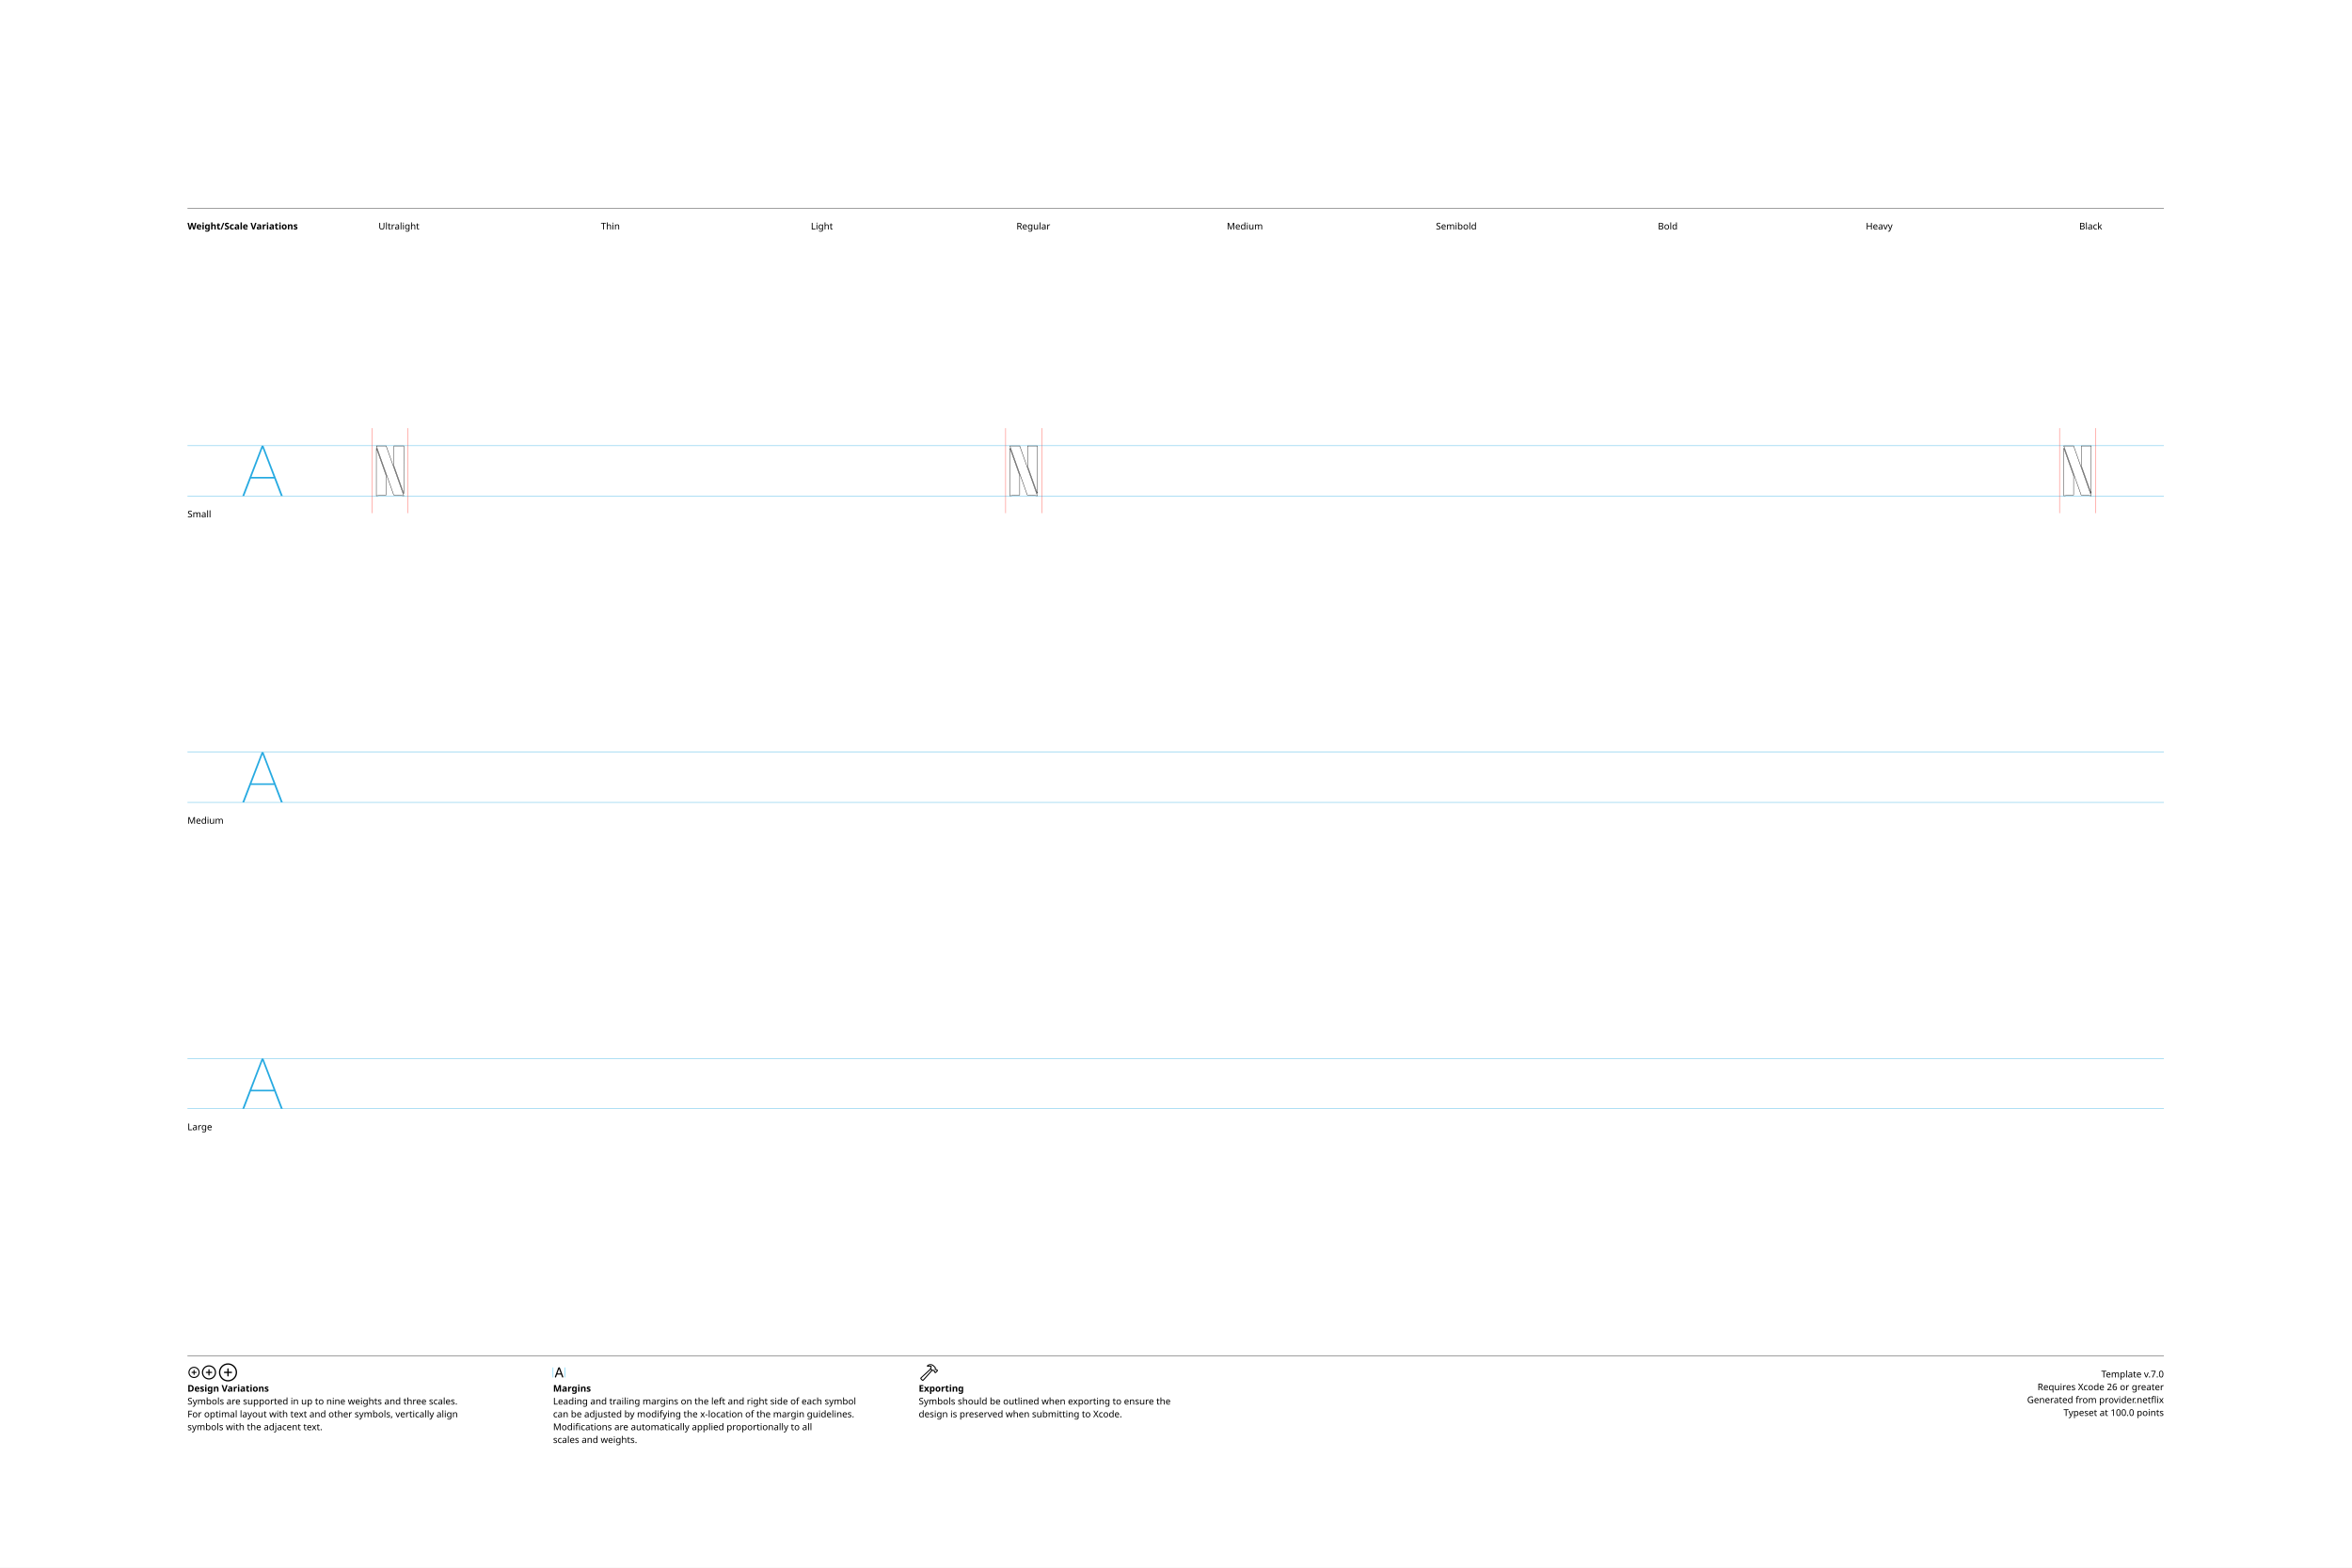
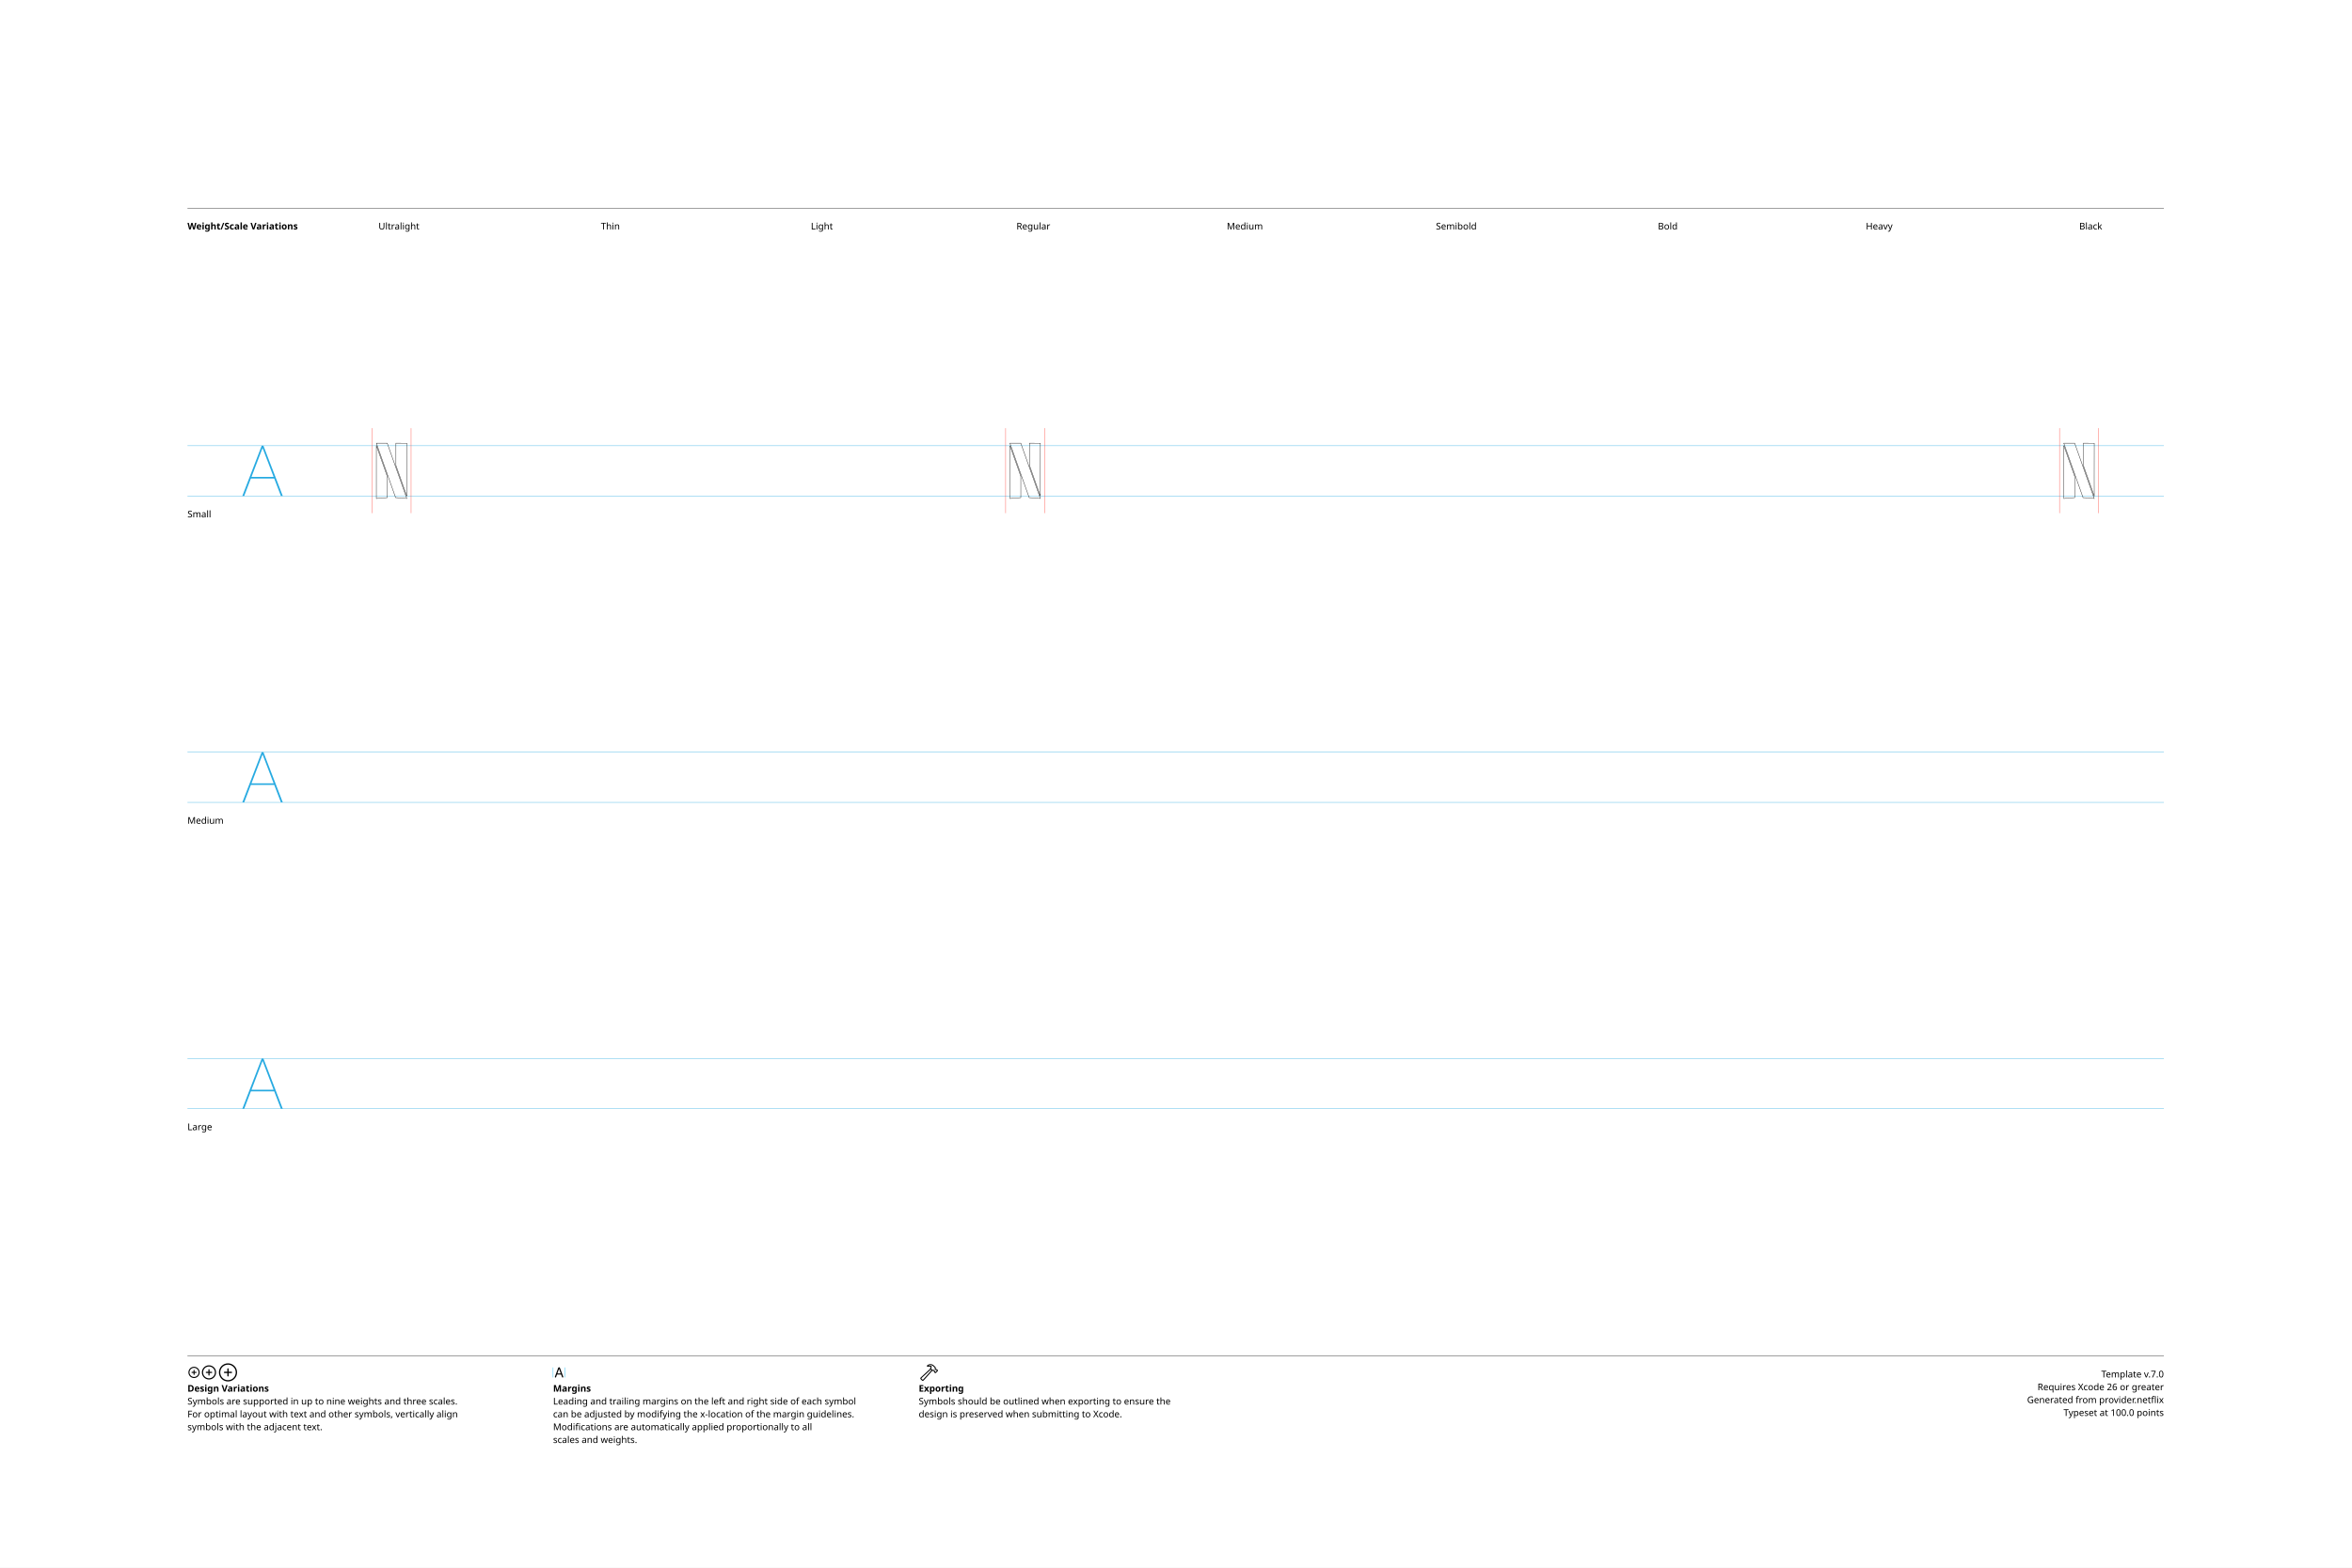
<svg xmlns="http://www.w3.org/2000/svg" version="1.1" viewBox="0 0 3300 2200">
  <style>.defaults {-sfsymbols-variable-value-mode:color;-sfsymbols-draw-reverses-motion-groups:false}

.monochrome-0 {-sfsymbols-motion-group:0}

.multicolor-0:tintColor {-sfsymbols-motion-group:0}

.hierarchical-0:primary {-sfsymbols-motion-group:0}

.SFSymbolsPreviewWireframe {fill:none;opacity:1.0;stroke:black;stroke-width:0.5}
</style>
  <g id="Notes">
    <rect height="2200" id="artboard" style="fill:white;opacity:1" width="3300" x="0" y="0" />
    <line style="fill:none;stroke:black;opacity:1;stroke-width:0.5;" x1="263" x2="3036" y1="292" y2="292" />
    <text style="stroke:none;fill:black;font-family:sans-serif;font-size:13;font-weight:bold;" transform="matrix(1 0 0 1 263 322)">Weight/Scale Variations</text>
    <text style="stroke:none;fill:black;font-family:sans-serif;font-size:13;text-anchor:middle;" transform="matrix(1 0 0 1 559.711 322)">Ultralight</text>
    <text style="stroke:none;fill:black;font-family:sans-serif;font-size:13;text-anchor:middle;" transform="matrix(1 0 0 1 856.422 322)">Thin</text>
    <text style="stroke:none;fill:black;font-family:sans-serif;font-size:13;text-anchor:middle;" transform="matrix(1 0 0 1 1153.13 322)">Light</text>
    <text style="stroke:none;fill:black;font-family:sans-serif;font-size:13;text-anchor:middle;" transform="matrix(1 0 0 1 1449.84 322)">Regular</text>
    <text style="stroke:none;fill:black;font-family:sans-serif;font-size:13;text-anchor:middle;" transform="matrix(1 0 0 1 1746.56 322)">Medium</text>
    <text style="stroke:none;fill:black;font-family:sans-serif;font-size:13;text-anchor:middle;" transform="matrix(1 0 0 1 2043.27 322)">Semibold</text>
    <text style="stroke:none;fill:black;font-family:sans-serif;font-size:13;text-anchor:middle;" transform="matrix(1 0 0 1 2339.98 322)">Bold</text>
    <text style="stroke:none;fill:black;font-family:sans-serif;font-size:13;text-anchor:middle;" transform="matrix(1 0 0 1 2636.69 322)">Heavy</text>
    <text style="stroke:none;fill:black;font-family:sans-serif;font-size:13;text-anchor:middle;" transform="matrix(1 0 0 1 2933.4 322)">Black</text>
    <line style="fill:none;stroke:black;opacity:1;stroke-width:0.5;" x1="263" x2="3036" y1="1903" y2="1903" />
    <g transform="matrix(0.2 0 0 0.2 263 1933)">
      <path d="m46.24 4.15c21.777 0 39.453-17.627 39.453-39.404s-17.676-39.404-39.453-39.404c-21.729 0-39.404 17.627-39.404 39.404s17.676 39.404 39.404 39.404Zm0-7.422c-17.676 0-31.934-14.307-31.934-31.982s14.258-31.982 31.934-31.982 31.982 14.307 31.982 31.982-14.307 31.982-31.982 31.982Zm3.613-17.773v-28.467c0-2.246-1.465-3.76-3.711-3.76-2.148 0-3.613 1.514-3.613 3.76v28.467c0 2.197 1.465 3.711 3.613 3.711 2.246 0 3.711-1.514 3.711-3.711Zm-17.822-10.596h28.418c2.197 0 3.711-1.465 3.711-3.613 0-2.197-1.514-3.711-3.711-3.711h-28.418c-2.246 0-3.76 1.514-3.76 3.711 0 2.148 1.514 3.613 3.76 3.613Z" />
    </g>
    <g transform="matrix(0.2 0 0 0.2 281.506 1933)">
      <path d="m58.545 14.551c27.49 0 49.805-22.314 49.805-49.805s-22.314-49.805-49.805-49.805-49.805 22.314-49.805 49.805 22.314 49.805 49.805 49.805Zm0-8.301c-22.949 0-41.504-18.555-41.504-41.504s18.555-41.504 41.504-41.504 41.504 18.555 41.504 41.504-18.555 41.504-41.504 41.504Zm4.053-23.096v-36.914c0-2.49-1.709-4.199-4.15-4.199-2.393 0-4.053 1.709-4.053 4.199v36.914c0 2.441 1.66 4.15 4.053 4.15 2.441 0 4.15-1.66 4.15-4.15Zm-22.559-14.404h36.963c2.441 0 4.15-1.611 4.15-4.004 0-2.441-1.709-4.15-4.15-4.15h-36.963c-2.49 0-4.15 1.709-4.15 4.15 0 2.393 1.66 4.004 4.15 4.004Z" />
    </g>
    <g transform="matrix(0.2 0 0 0.2 304.924 1933)">
      <path d="m74.853 28.32c35.107 0 63.623-28.467 63.623-63.574s-28.516-63.623-63.623-63.623-63.574 28.516-63.574 63.623 28.467 63.574 63.574 63.574Zm0-9.082c-30.127 0-54.492-24.365-54.492-54.492s24.365-54.492 54.492-54.492 54.492 24.365 54.492 54.492-24.365 54.492-54.492 54.492Zm4.443-30.322v-48.486c0-2.734-1.855-4.639-4.541-4.639-2.588 0-4.443 1.904-4.443 4.639v48.486c0 2.686 1.855 4.59 4.443 4.59 2.686 0 4.541-1.855 4.541-4.59Zm-28.711-19.775h48.486c2.686 0 4.59-1.807 4.59-4.395 0-2.734-1.855-4.59-4.59-4.59h-48.486c-2.734 0-4.59 1.855-4.59 4.59 0 2.588 1.855 4.395 4.59 4.395Z" />
    </g>
    <text style="stroke:none;fill:black;font-family:sans-serif;font-size:13;font-weight:bold;" transform="matrix(1 0 0 1 263 1953)">Design Variations</text>
    <text style="stroke:none;fill:black;font-family:sans-serif;font-size:13;" transform="matrix(1 0 0 1 263 1971)">Symbols are supported in up to nine weights and three scales.</text>
    <text style="stroke:none;fill:black;font-family:sans-serif;font-size:13;" transform="matrix(1 0 0 1 263 1989)">For optimal layout with text and other symbols, vertically align</text>
    <text style="stroke:none;fill:black;font-family:sans-serif;font-size:13;" transform="matrix(1 0 0 1 263 2007)">symbols with the adjacent text.</text>
    <line style="fill:none;stroke:#00AEEF;stroke-width:0.5;opacity:1.0;" x1="776" x2="776" y1="1919" y2="1933" />
    <g transform="matrix(0.2 0 0 0.2 776 1933)">
      <path d="m16.553 0.781c2.588 0 3.857-0.977 4.785-3.711l20.557-57.52h0.244l20.605 57.52c0.928 2.734 2.197 3.711 4.736 3.711 2.588 0 4.248-1.562 4.248-4.004 0-0.83-0.146-1.611-0.537-2.637l-22.9-60.986c-1.123-2.979-3.125-4.492-6.25-4.492-3.027 0-5.078 1.465-6.152 4.443l-22.9 61.084c-0.391 1.025-0.537 1.807-0.537 2.637 0 2.441 1.562 3.955 4.102 3.955Zm10.205-20.947h30.664c2.002 0 3.662-1.66 3.662-3.662 0-2.051-1.66-3.662-3.662-3.662h-30.664c-2.002 0-3.662 1.611-3.662 3.662 0 2.002 1.66 3.662 3.662 3.662Z" />
    </g>
    <line style="fill:none;stroke:#00AEEF;stroke-width:0.5;opacity:1.0;" x1="792.836" x2="792.836" y1="1919" y2="1933" />
    <text style="stroke:none;fill:black;font-family:sans-serif;font-size:13;font-weight:bold;" transform="matrix(1 0 0 1 776 1953)">Margins</text>
    <text style="stroke:none;fill:black;font-family:sans-serif;font-size:13;" transform="matrix(1 0 0 1 776 1971)">Leading and trailing margins on the left and right side of each symbol</text>
    <text style="stroke:none;fill:black;font-family:sans-serif;font-size:13;" transform="matrix(1 0 0 1 776 1989)">can be adjusted by modifying the x-location of the margin guidelines.</text>
    <text style="stroke:none;fill:black;font-family:sans-serif;font-size:13;" transform="matrix(1 0 0 1 776 2007)">Modifications are automatically applied proportionally to all</text>
    <text style="stroke:none;fill:black;font-family:sans-serif;font-size:13;" transform="matrix(1 0 0 1 776 2025)">scales and weights.</text>
    <g transform="matrix(0.2 0 0 0.2 1289 1933)">
      <path d="m14.209 13.135 7.861 7.861c4.297 4.395 9.326 4.102 13.867-1.025l60.693-68.213-4.883-4.883-60.254 67.676c-1.807 1.953-3.467 2.441-5.811 0.098l-5.176-5.127c-2.295-2.295-1.807-3.955 0.195-5.811l67.481-62.158-4.883-4.834-68.066 62.598c-4.98 4.59-5.322 9.473-1.025 13.818Zm44.873-97.461c-2.051 2.002-2.246 4.883-1.074 6.787 1.123 1.807 3.467 3.027 6.592 2.246 5.859-1.66 12.598-2.393 18.896 0.928l-2.686 7.129c-1.611 4.004-0.732 6.885 1.709 9.424l10.254 10.303c2.344 2.393 4.541 2.441 7.08 1.953l4.443-0.732 2.588 2.539-0.195 2.246c-0.098 2.295 0.537 4.297 2.783 6.494l3.369 3.32c2.295 2.295 5.518 2.49 7.812 0.195l12.988-13.037c2.295-2.344 2.148-5.371-0.195-7.666l-3.418-3.418c-2.197-2.197-4.053-3.027-6.348-2.881l-2.344 0.244-2.441-2.441 1.025-4.688c0.635-2.734-0.244-4.98-2.881-7.617l-11.279-11.182c-12.94-12.842-35.596-11.035-46.68-0.146Zm7.08 2.051c8.789-6.396 25.977-5.664 33.691 1.953l12.305 12.207c1.025 1.025 1.221 1.807 0.928 3.32l-1.465 6.641 6.738 6.689 4.395-0.244c1.123-0.049 1.514 0.049 2.344 0.879l2.539 2.49-10.84 10.84-2.49-2.49c-0.83-0.879-0.977-1.221-0.928-2.393l0.293-4.346-6.689-6.738-6.836 1.172c-1.416 0.293-2.051 0.195-3.174-0.879l-8.936-8.887c-1.074-1.025-1.172-1.709-0.488-3.369l4.59-11.475c-6.104-6.348-17.041-7.52-25.586-4.59-0.684 0.244-0.928-0.391-0.391-0.781Z" />
    </g>
    <text style="stroke:none;fill:black;font-family:sans-serif;font-size:13;font-weight:bold;" transform="matrix(1 0 0 1 1289 1953)">Exporting</text>
    <text style="stroke:none;fill:black;font-family:sans-serif;font-size:13;" transform="matrix(1 0 0 1 1289 1971)">Symbols should be outlined when exporting to ensure the</text>
    <text style="stroke:none;fill:black;font-family:sans-serif;font-size:13;" transform="matrix(1 0 0 1 1289 1989)">design is preserved when submitting to Xcode.</text>
    <text id="template-version" style="stroke:none;fill:black;font-family:sans-serif;font-size:13;text-anchor:end;" transform="matrix(1 0 0 1 3036 1933)">Template v.7.0</text>
    <text style="stroke:none;fill:black;font-family:sans-serif;font-size:13;text-anchor:end;" transform="matrix(1 0 0 1 3036 1951)">Requires Xcode 26 or greater</text>
    <text id="descriptive-name" style="stroke:none;fill:black;font-family:sans-serif;font-size:13;text-anchor:end;" transform="matrix(1 0 0 1 3036 1969)">Generated from provider.netflix</text>
    <text style="stroke:none;fill:black;font-family:sans-serif;font-size:13;text-anchor:end;" transform="matrix(1 0 0 1 3036 1987)">Typeset at 100.0 points</text>
    <text style="stroke:none;fill:black;font-family:sans-serif;font-size:13;" transform="matrix(1 0 0 1 263 726)">Small</text>
    <text style="stroke:none;fill:black;font-family:sans-serif;font-size:13;" transform="matrix(1 0 0 1 263 1156)">Medium</text>
    <text style="stroke:none;fill:black;font-family:sans-serif;font-size:13;" transform="matrix(1 0 0 1 263 1586)">Large</text>
  </g>
  <g id="Guides">
    <g id="H-reference" style="fill:#27AAE1;stroke:none;" transform="matrix(1 0 0 1 339 696)">
      <path d="M0.994 0L3.638 0L29.328-67.132L30.03-67.132L30.03-70.459L28.123-70.459ZM11.688-24.48L46.981-24.48L46.231-26.729L12.438-26.729ZM55.12 0L57.764 0L30.638-70.459L29.433-70.459L29.433-67.132Z" />
    </g>
    <line id="Baseline-S" style="fill:none;stroke:#27AAE1;opacity:1;stroke-width:0.5;" x1="263" x2="3036" y1="696" y2="696" />
    <line id="Capline-S" style="fill:none;stroke:#27AAE1;opacity:1;stroke-width:0.5;" x1="263" x2="3036" y1="625.541" y2="625.541" />
    <g id="H-reference" style="fill:#27AAE1;stroke:none;" transform="matrix(1 0 0 1 339 1126)">
      <path d="M0.994 0L3.638 0L29.328-67.132L30.03-67.132L30.03-70.459L28.123-70.459ZM11.688-24.48L46.981-24.48L46.231-26.729L12.438-26.729ZM55.12 0L57.764 0L30.638-70.459L29.433-70.459L29.433-67.132Z" />
    </g>
    <line id="Baseline-M" style="fill:none;stroke:#27AAE1;opacity:1;stroke-width:0.5;" x1="263" x2="3036" y1="1126" y2="1126" />
    <line id="Capline-M" style="fill:none;stroke:#27AAE1;opacity:1;stroke-width:0.5;" x1="263" x2="3036" y1="1055.54" y2="1055.54" />
    <g id="H-reference" style="fill:#27AAE1;stroke:none;" transform="matrix(1 0 0 1 339 1556)">
      <path d="M0.994 0L3.638 0L29.328-67.132L30.03-67.132L30.03-70.459L28.123-70.459ZM11.688-24.48L46.981-24.48L46.231-26.729L12.438-26.729ZM55.12 0L57.764 0L30.638-70.459L29.433-70.459L29.433-67.132Z" />
    </g>
    <line id="Baseline-L" style="fill:none;stroke:#27AAE1;opacity:1;stroke-width:0.5;" x1="263" x2="3036" y1="1556" y2="1556" />
    <line id="Capline-L" style="fill:none;stroke:#27AAE1;opacity:1;stroke-width:0.5;" x1="263" x2="3036" y1="1485.54" y2="1485.54" />
    <line id="left-margin-Ultralight-S" style="fill:none;stroke:#FF3B30;stroke-width:0.5;opacity:1.0;" x1="522.047" x2="522.047" y1="600.785" y2="720.121" />
-     <line id="right-margin-Ultralight-S" style="fill:none;stroke:#FF3B30;stroke-width:0.5;opacity:1.0;" x1="572.559" x2="572.559" y1="600.785" y2="720.121" />
+     <line id="right-margin-Ultralight-S" style="fill:none;stroke:#FF3B30;stroke-width:0.5;opacity:1.0;" x1="576.795" x2="576.795" y1="600.785" y2="720.121" />
    <line id="left-margin-Regular-S" style="fill:none;stroke:#FF3B30;stroke-width:0.5;opacity:1.0;" x1="1410.980" x2="1410.980" y1="600.785" y2="720.121" />
-     <line id="right-margin-Regular-S" style="fill:none;stroke:#FF3B30;stroke-width:0.5;opacity:1.0;" x1="1461.492" x2="1461.492" y1="600.785" y2="720.121" />
+     <line id="right-margin-Regular-S" style="fill:none;stroke:#FF3B30;stroke-width:0.5;opacity:1.0;" x1="1465.728" x2="1465.728" y1="600.785" y2="720.121" />
    <line id="left-margin-Black-S" style="fill:none;stroke:#FF3B30;stroke-width:0.5;opacity:1.0;" x1="2889.630" x2="2889.630" y1="600.785" y2="720.121" />
-     <line id="right-margin-Black-S" style="fill:none;stroke:#FF3B30;stroke-width:0.5;opacity:1.0;" x1="2940.142" x2="2940.142" y1="600.785" y2="720.121" />
+     <line id="right-margin-Black-S" style="fill:none;stroke:#FF3B30;stroke-width:0.5;opacity:1.0;" x1="2944.378" x2="2944.378" y1="600.785" y2="720.121" />
  </g>
  <g id="Symbols">
    <g id="Ultralight-S" transform="matrix(1 0 0 1 522.047 696)">
-       <path class="monochrome-0 multicolor-0:tintColor hierarchical-0:primary SFSymbolsPreviewWireframe" d="M6 -70.23L6 -70.212C14.832 -45.257 21.663 -25.952 30.348 -1.39C37.185 -1.221 44.494 -0.23 44.506 -0.23C36.339 -23.341 27.23 -49.075 19.752 -70.23L6 -70.23ZM30.76 -70.23L30.76 -42.142L44.506 -3.289C44.462 -11.23 44.448 -19.239 44.448 -27.169C44.448 -42.131 44.5 -56.812 44.512 -70.227L30.76 -70.23ZM6 -67.167L6 -0.23C11.463 -0.886 14.196 -1.139 19.752 -1.39L19.752 -28.282L6 -67.167Z" />
+       <path class="monochrome-0 multicolor-0:tintColor hierarchical-0:primary SFSymbolsPreviewWireframe" d="M6 -74.079L6 -74.06C15.804 -46.359 23.386 -24.931 33.026 2.333C40.615 2.52 48.728 3.621 48.742 3.621C39.676 -22.033 29.565 -50.597 21.265 -74.079L6 -74.079ZM33.484 -74.079L33.484 -42.902L48.742 0.225C48.693 -8.589 48.677 -17.479 48.677 -26.282C48.677 -42.89 48.735 -59.186 48.748 -74.076L33.484 -74.079ZM6 -70.68L6 3.621C12.064 2.892 15.098 2.612 21.265 2.333L21.265 -27.517L6 -70.68Z" />
    </g>
    <g id="Regular-S" transform="matrix(1 0 0 1 1410.98 696)">
-       <path class="monochrome-0 multicolor-0:tintColor hierarchical-0:primary SFSymbolsPreviewWireframe" d="M6 -70.23L6 -70.212C14.832 -45.257 21.663 -25.952 30.348 -1.39C37.185 -1.221 44.494 -0.23 44.506 -0.23C36.339 -23.341 27.23 -49.075 19.752 -70.23L6 -70.23ZM30.76 -70.23L30.76 -42.142L44.506 -3.289C44.462 -11.23 44.448 -19.239 44.448 -27.169C44.448 -42.131 44.5 -56.812 44.512 -70.227L30.76 -70.23ZM6 -67.167L6 -0.23C11.463 -0.886 14.196 -1.139 19.752 -1.39L19.752 -28.282L6 -67.167Z" />
+       <path class="monochrome-0 multicolor-0:tintColor hierarchical-0:primary SFSymbolsPreviewWireframe" d="M6 -74.079L6 -74.06C15.804 -46.359 23.386 -24.931 33.026 2.333C40.615 2.52 48.728 3.621 48.742 3.621C39.676 -22.033 29.565 -50.597 21.265 -74.079L6 -74.079ZM33.484 -74.079L33.484 -42.902L48.742 0.225C48.693 -8.589 48.677 -17.479 48.677 -26.282C48.677 -42.89 48.735 -59.186 48.748 -74.076L33.484 -74.079ZM6 -70.68L6 3.621C12.064 2.892 15.098 2.612 21.265 2.333L21.265 -27.517L6 -70.68Z" />
    </g>
    <g id="Black-S" transform="matrix(1 0 0 1 2889.63 696)">
-       <path class="monochrome-0 multicolor-0:tintColor hierarchical-0:primary SFSymbolsPreviewWireframe" d="M6 -70.23L6 -70.212C14.832 -45.257 21.663 -25.952 30.348 -1.39C37.185 -1.221 44.494 -0.23 44.506 -0.23C36.339 -23.341 27.23 -49.075 19.752 -70.23L6 -70.23ZM30.76 -70.23L30.76 -42.142L44.506 -3.289C44.462 -11.23 44.448 -19.239 44.448 -27.169C44.448 -42.131 44.5 -56.812 44.512 -70.227L30.76 -70.23ZM6 -67.167L6 -0.23C11.463 -0.886 14.196 -1.139 19.752 -1.39L19.752 -28.282L6 -67.167Z" />
+       <path class="monochrome-0 multicolor-0:tintColor hierarchical-0:primary SFSymbolsPreviewWireframe" d="M6 -74.079L6 -74.06C15.804 -46.359 23.386 -24.931 33.026 2.333C40.615 2.52 48.728 3.621 48.742 3.621C39.676 -22.033 29.565 -50.597 21.265 -74.079L6 -74.079ZM33.484 -74.079L33.484 -42.902L48.742 0.225C48.693 -8.589 48.677 -17.479 48.677 -26.282C48.677 -42.89 48.735 -59.186 48.748 -74.076L33.484 -74.079ZM6 -70.68L6 3.621C12.064 2.892 15.098 2.612 21.265 2.333L21.265 -27.517L6 -70.68Z" />
    </g>
  </g>
</svg>
